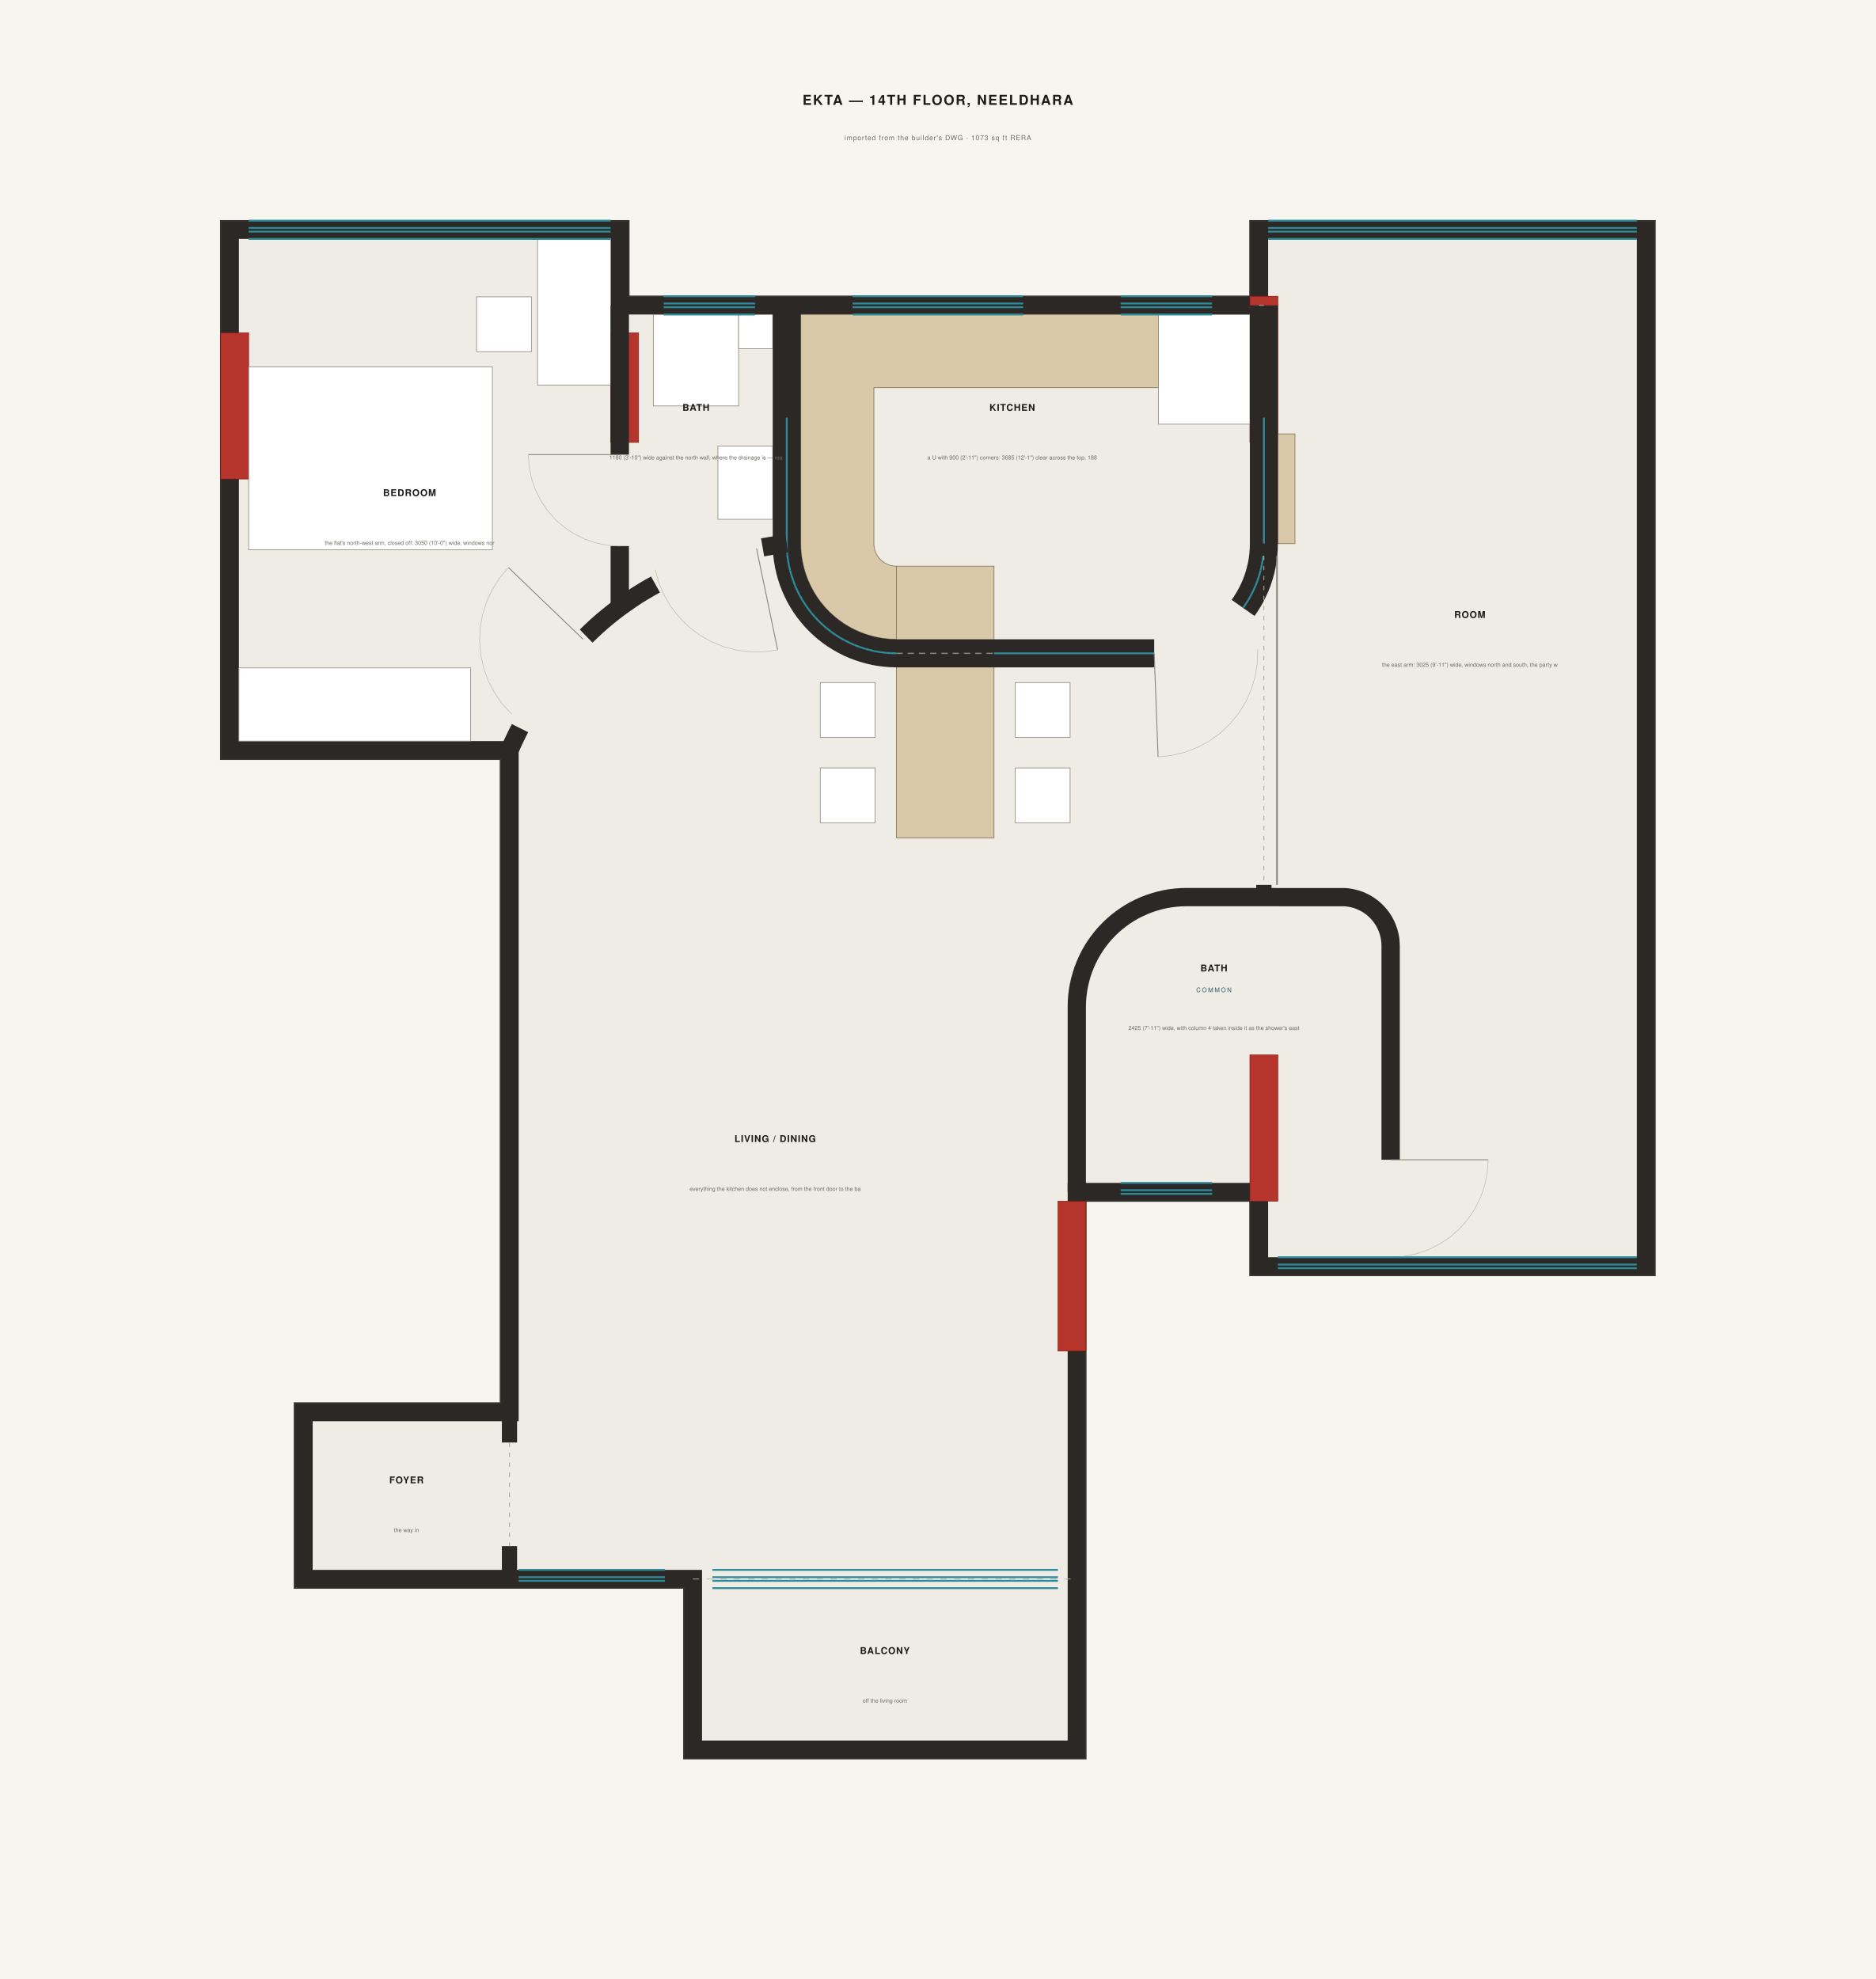
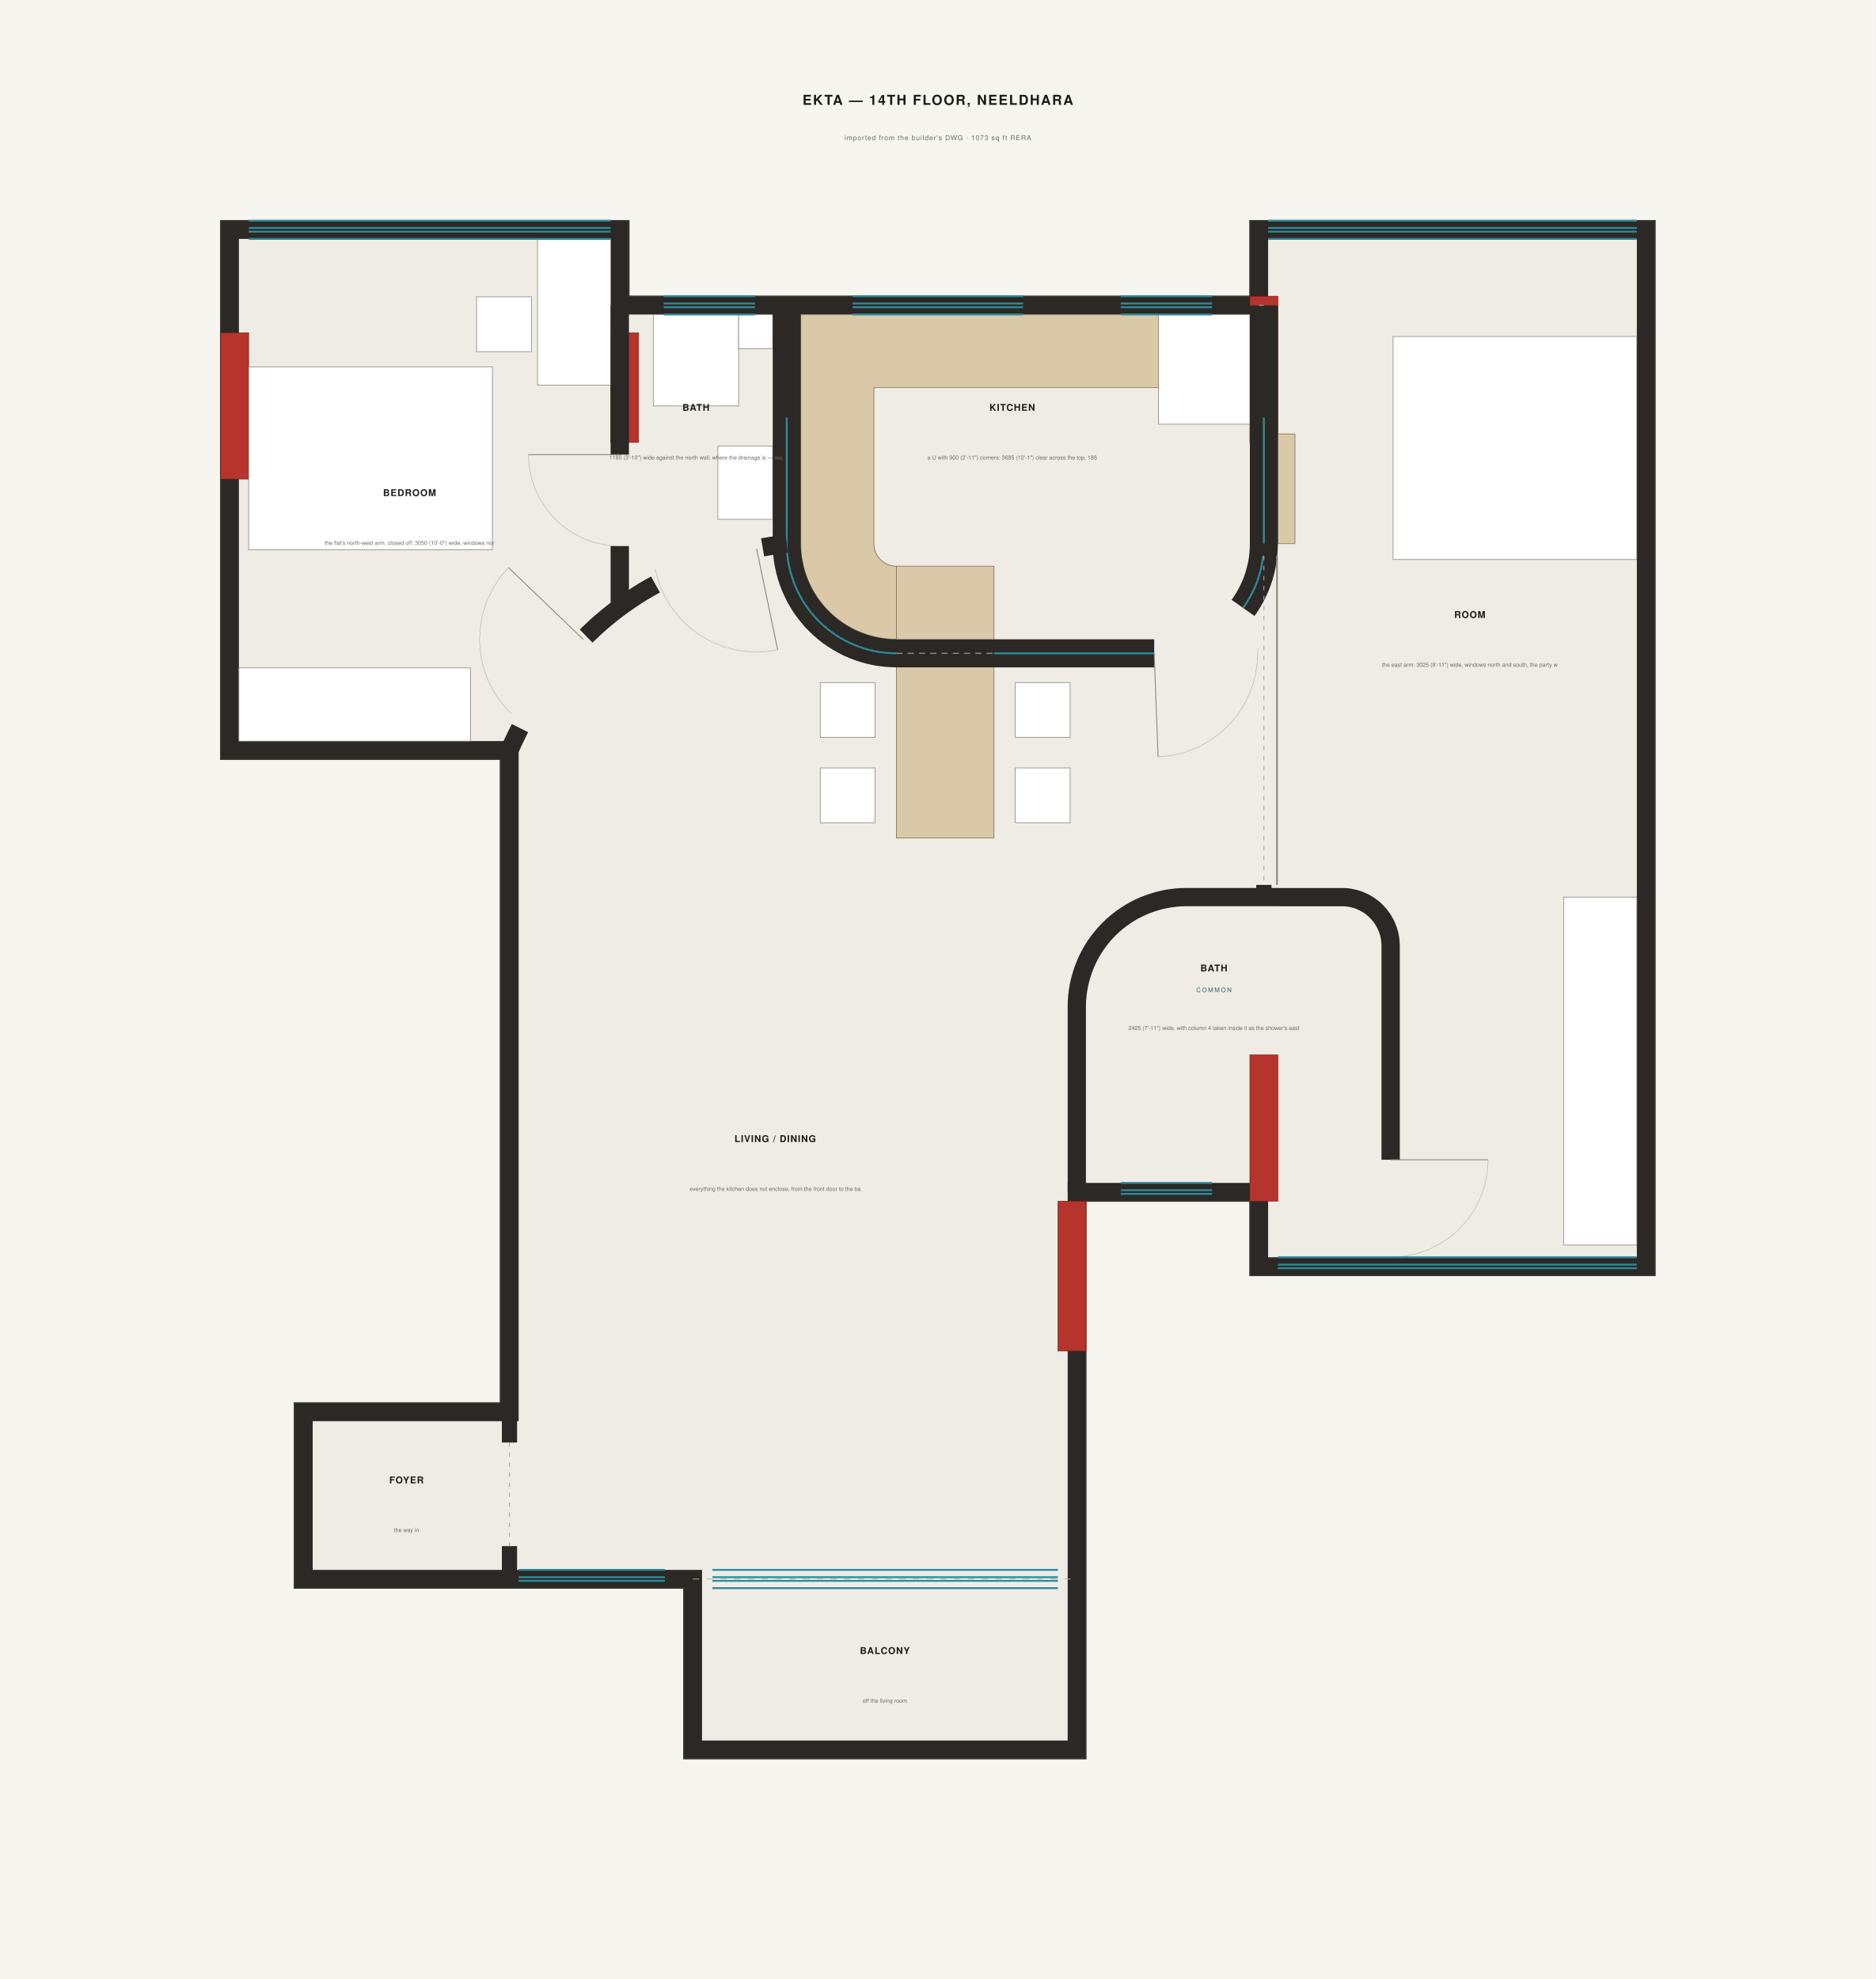
<svg xmlns="http://www.w3.org/2000/svg" width="3000" height="3165" viewBox="0 0 3000 3165">
  <rect x="0" y="0" width="3000" height="3165" fill="#f7f5f0" />
  <g id="L-floor">
    <polygon points="352.9,352.9 1005.9,352.9 1005.9,473.7 1999.0,473.7 1999.0,352.9 2647.1,352.9 2647.1,2039.9 1999.0,2039.9 1999.0,1921.0 1736.8,1921.0 1736.8,2812.8 1093.6,2812.8 1093.6,2539.9 470.8,2539.9 470.8,2243.6 800.2,2243.6 800.2,1214.4 352.9,1214.4" fill="#2b2825" stroke="#3b3833" stroke-width="2.0" />
    <polygon points="382.1,382.1 976.6,382.1 976.6,503.0 2028.2,503.0 2028.2,382.1 2617.9,382.1 2617.9,2010.7 2028.2,2010.7 2028.2,1891.8 1707.6,1891.8 1707.6,2539.9 1707.6,2783.6 1122.8,2783.6 1122.8,2539.9 1122.8,2510.7 500.1,2510.7 500.1,2272.9 829.5,2272.9 829.5,1185.2 382.1,1185.2" fill="#efece5" stroke="none" stroke-width="1.0" />
  </g>
  <g id="L-ref">
    <rect x="1999.0" y="473.7" width="44.8" height="233.9" fill="#b5342c" stroke="#7c1610" stroke-width="0.8" />
    <rect x="352.9" y="532.2" width="44.8" height="233.9" fill="#b5342c" stroke="#7c1610" stroke-width="0.8" />
    <rect x="976.6" y="532.2" width="44.8" height="175.4" fill="#b5342c" stroke="#7c1610" stroke-width="0.8" />
    <rect x="1999.0" y="1687.1" width="44.8" height="233.9" fill="#b5342c" stroke="#7c1610" stroke-width="0.8" />
    <rect x="1692.0" y="1921.0" width="44.8" height="239.8" fill="#b5342c" stroke="#7c1610" stroke-width="0.8" />
  </g>
  <g id="L-furniture">
    <polygon points="1433.7,905.5 1589.7,905.5 1589.7,1340.2 1433.7,1340.2" fill="#d9c9a8" stroke="#8a7d63" stroke-width="1.2" />
    <rect x="1311.9" y="1091.6" width="87.7" height="87.7" fill="#ffffff" stroke="#8a8378" stroke-width="1.0" />
    <rect x="1311.9" y="1228.1" width="87.7" height="87.7" fill="#ffffff" stroke="#8a8378" stroke-width="1.0" />
    <rect x="1623.8" y="1091.6" width="87.7" height="87.7" fill="#ffffff" stroke="#8a8378" stroke-width="1.0" />
    <rect x="1623.8" y="1228.1" width="87.7" height="87.7" fill="#ffffff" stroke="#8a8378" stroke-width="1.0" />
    <polygon points="2043.8,694.0 2071.1,694.0 2071.1,869.4 2043.8,869.4" fill="#d9c9a8" stroke="#8a7d63" stroke-width="1.2" />
    <rect x="382.1" y="1068.2" width="370.4" height="117.0" fill="#ffffff" stroke="#8a8378" stroke-width="1.0" />
    <rect x="397.7" y="586.8" width="389.8" height="292.4" fill="#ffffff" stroke="#8a8378" stroke-width="1.0" />
    <rect x="859.7" y="382.1" width="117.0" height="233.9" fill="#ffffff" stroke="#8a8378" stroke-width="1.0" />
    <rect x="762.2" y="474.7" width="87.7" height="87.7" fill="#ffffff" stroke="#8a8378" stroke-width="1.0" />
    <polygon points="1433.7,1022.4 1423.7,1022.1 1413.7,1021.1 1403.9,1019.5 1394.1,1017.2 1384.5,1014.3 1375.2,1010.8 1366.1,1006.7 1357.2,1001.9 1348.7,996.7 1340.6,990.8 1332.8,984.5 1325.5,977.6 1318.7,970.3 1312.3,962.6 1306.5,954.4 1301.2,945.9 1296.5,937.1 1292.4,928.0 1288.8,918.6 1285.9,909.0 1283.7,899.3 1282.0,889.4 1281.0,879.4 1280.7,869.4 1280.7,503.0 1852.8,503.0 1852.8,619.9 1397.7,619.9 1397.7,869.4 1397.7,871.8 1398.0,874.1 1398.4,876.5 1398.9,878.8 1399.6,881.0 1400.4,883.2 1401.4,885.4 1402.5,887.5 1403.7,889.5 1405.1,891.4 1406.6,893.2 1408.2,894.9 1409.9,896.5 1411.8,898.0 1413.7,899.4 1415.7,900.7 1417.8,901.8 1419.9,902.7 1422.1,903.6 1424.4,904.3 1426.7,904.8 1429.0,905.2 1431.4,905.4 1433.7,905.5" fill="#d9c9a8" stroke="#8a7d63" stroke-width="1.2" />
    <rect x="1852.8" y="503.0" width="146.2" height="175.4" fill="#ffffff" stroke="#8a8378" stroke-width="1.0" />
    <rect x="1044.9" y="503.0" width="136.4" height="146.2" fill="#ffffff" stroke="#8a8378" stroke-width="1.0" />
    <rect x="1181.3" y="503.0" width="54.6" height="54.6" fill="#ffffff" stroke="#8a8378" stroke-width="1.0" />
    <rect x="1148.2" y="713.5" width="87.7" height="117.0" fill="#ffffff" stroke="#8a8378" stroke-width="1.0" />
+     <rect x="2228.0" y="538.1" width="389.8" height="356.7" fill="#ffffff" stroke="#8a8378" stroke-width="1.0" />
+     <rect x="2500.9" y="1434.7" width="117.0" height="556.5" fill="#ffffff" stroke="#8a8378" stroke-width="1.0" />
  </g>
  <g id="L-floor-walls">
    <polygon points="1235.9,488.4 1235.9,869.4 1236.1,879.1 1236.8,888.8 1238.0,898.5 1239.7,908.0 1241.8,917.5 1244.4,926.9 1247.4,936.1 1250.9,945.1 1254.9,954.0 1259.2,962.7 1264.0,971.1 1269.2,979.4 1274.8,987.3 1280.8,994.9 1287.1,1002.3 1293.8,1009.3 1300.9,1016.0 1308.2,1022.4 1315.9,1028.4 1323.8,1033.9 1332.0,1039.1 1340.5,1043.9 1349.1,1048.3 1358.0,1052.2 1367.1,1055.7 1376.3,1058.7 1385.6,1061.3 1395.1,1063.5 1404.7,1065.1 1414.4,1066.3 1424.0,1067.0 1433.7,1067.3 1846.0,1067.3 1846.0,1022.4 1433.7,1022.4 1426.2,1022.3 1418.7,1021.7 1411.3,1020.8 1403.9,1019.5 1396.6,1017.9 1389.3,1015.8 1382.2,1013.5 1375.2,1010.8 1368.3,1007.8 1361.6,1004.4 1355.1,1000.7 1348.7,996.7 1342.6,992.3 1336.6,987.7 1331.0,982.8 1325.5,977.6 1320.3,972.2 1315.5,966.5 1310.8,960.6 1306.5,954.4 1302.5,948.1 1298.8,941.6 1295.4,934.8 1292.4,928.0 1289.7,921.0 1287.3,913.9 1285.3,906.6 1283.7,899.3 1282.4,891.9 1281.4,884.4 1280.9,877.0 1280.7,869.4 1280.7,488.4" fill="#2b2825" stroke="none" stroke-width="1.0" />
    <polygon points="2006.4,985.1 2010.5,979.3 2015.7,971.1 2020.5,962.7 2024.8,954.0 2028.8,945.1 2032.3,936.1 2035.3,926.9 2037.9,917.5 2040.0,908.0 2041.7,898.5 2042.9,888.8 2043.6,879.1 2043.8,869.4 2043.8,488.4 1999.0,488.4 1999.0,869.4 1998.8,877.0 1998.3,884.4 1997.4,891.9 1996.1,899.3 1994.4,906.6 1992.4,913.9 1990.1,921.0 1987.4,928.0 1984.3,934.8 1980.9,941.6 1977.2,948.1 1973.2,954.5 1969.8,959.3" fill="#2b2825" stroke="none" stroke-width="1.0" />
    <line x1="1258.3" y1="667.8" x2="1258.3" y2="869.4" stroke="#2e8b9a" stroke-width="3.0" />
    <line x1="1258.3" y1="869.4" x2="1258.5" y2="878.0" stroke="#2e8b9a" stroke-width="3.0" />
    <line x1="1258.5" y1="878.0" x2="1259.1" y2="886.6" stroke="#2e8b9a" stroke-width="3.0" />
    <line x1="1259.1" y1="886.6" x2="1260.2" y2="895.2" stroke="#2e8b9a" stroke-width="3.0" />
    <line x1="1260.2" y1="895.2" x2="1261.7" y2="903.7" stroke="#2e8b9a" stroke-width="3.0" />
    <line x1="1261.7" y1="903.7" x2="1263.6" y2="912.1" stroke="#2e8b9a" stroke-width="3.0" />
    <line x1="1263.6" y1="912.1" x2="1265.9" y2="920.4" stroke="#2e8b9a" stroke-width="3.0" />
    <line x1="1265.9" y1="920.4" x2="1268.6" y2="928.5" stroke="#2e8b9a" stroke-width="3.0" />
    <line x1="1268.6" y1="928.5" x2="1271.6" y2="936.6" stroke="#2e8b9a" stroke-width="3.0" />
    <line x1="1271.6" y1="936.6" x2="1275.1" y2="944.4" stroke="#2e8b9a" stroke-width="3.0" />
    <line x1="1275.1" y1="944.4" x2="1279.0" y2="952.1" stroke="#2e8b9a" stroke-width="3.0" />
    <line x1="1279.0" y1="952.1" x2="1283.2" y2="959.6" stroke="#2e8b9a" stroke-width="3.0" />
    <line x1="1283.2" y1="959.6" x2="1287.9" y2="966.9" stroke="#2e8b9a" stroke-width="3.0" />
    <line x1="1287.9" y1="966.9" x2="1292.8" y2="973.9" stroke="#2e8b9a" stroke-width="3.0" />
    <line x1="1292.8" y1="973.9" x2="1298.1" y2="980.7" stroke="#2e8b9a" stroke-width="3.0" />
    <line x1="1298.1" y1="980.7" x2="1303.7" y2="987.2" stroke="#2e8b9a" stroke-width="3.0" />
    <line x1="1303.7" y1="987.2" x2="1309.7" y2="993.5" stroke="#2e8b9a" stroke-width="3.0" />
    <line x1="1309.7" y1="993.5" x2="1315.9" y2="999.4" stroke="#2e8b9a" stroke-width="3.0" />
    <line x1="1315.9" y1="999.4" x2="1322.4" y2="1005.0" stroke="#2e8b9a" stroke-width="3.0" />
    <line x1="1322.4" y1="1005.0" x2="1329.2" y2="1010.3" stroke="#2e8b9a" stroke-width="3.0" />
    <line x1="1329.2" y1="1010.3" x2="1336.3" y2="1015.3" stroke="#2e8b9a" stroke-width="3.0" />
    <line x1="1336.3" y1="1015.3" x2="1343.5" y2="1019.9" stroke="#2e8b9a" stroke-width="3.0" />
    <line x1="1343.5" y1="1019.9" x2="1351.0" y2="1024.1" stroke="#2e8b9a" stroke-width="3.0" />
    <line x1="1351.0" y1="1024.1" x2="1358.7" y2="1028.0" stroke="#2e8b9a" stroke-width="3.0" />
    <line x1="1358.7" y1="1028.0" x2="1366.6" y2="1031.5" stroke="#2e8b9a" stroke-width="3.0" />
    <line x1="1366.6" y1="1031.5" x2="1374.6" y2="1034.6" stroke="#2e8b9a" stroke-width="3.0" />
    <line x1="1374.6" y1="1034.6" x2="1382.8" y2="1037.3" stroke="#2e8b9a" stroke-width="3.0" />
    <line x1="1382.8" y1="1037.3" x2="1391.1" y2="1039.6" stroke="#2e8b9a" stroke-width="3.0" />
    <line x1="1391.1" y1="1039.6" x2="1399.5" y2="1041.5" stroke="#2e8b9a" stroke-width="3.0" />
    <line x1="1399.5" y1="1041.5" x2="1408.0" y2="1043.0" stroke="#2e8b9a" stroke-width="3.0" />
    <line x1="1408.0" y1="1043.0" x2="1416.5" y2="1044.0" stroke="#2e8b9a" stroke-width="3.0" />
    <line x1="1416.5" y1="1044.0" x2="1425.1" y2="1044.6" stroke="#2e8b9a" stroke-width="3.0" />
    <line x1="1425.1" y1="1044.6" x2="1433.7" y2="1044.9" stroke="#2e8b9a" stroke-width="3.0" />
    <line x1="1433.7" y1="1044.9" x2="1589.7" y2="1044.9" stroke="#8a8378" stroke-width="2.0" stroke-dasharray="10 8" />
    <line x1="1589.7" y1="1044.9" x2="1846.0" y2="1044.9" stroke="#2e8b9a" stroke-width="3.0" />
    <line x1="1846.0" y1="1044.9" x2="1852.2" y2="1210.4" stroke="#8a8378" stroke-width="1.4" />
    <line x1="1852.2" y1="1210.4" x2="1873.7" y2="1208.2" stroke="#c3bcae" stroke-width="1.0" />
    <line x1="1873.7" y1="1208.2" x2="1894.8" y2="1203.2" stroke="#c3bcae" stroke-width="1.0" />
    <line x1="1894.8" y1="1203.2" x2="1915.1" y2="1195.4" stroke="#c3bcae" stroke-width="1.0" />
    <line x1="1915.1" y1="1195.4" x2="1934.1" y2="1185.1" stroke="#c3bcae" stroke-width="1.0" />
    <line x1="1934.1" y1="1185.1" x2="1951.7" y2="1172.4" stroke="#c3bcae" stroke-width="1.0" />
    <line x1="1951.7" y1="1172.4" x2="1967.4" y2="1157.5" stroke="#c3bcae" stroke-width="1.0" />
    <line x1="1967.4" y1="1157.5" x2="1981.1" y2="1140.7" stroke="#c3bcae" stroke-width="1.0" />
    <line x1="1981.1" y1="1140.7" x2="1992.5" y2="1122.3" stroke="#c3bcae" stroke-width="1.0" />
    <line x1="1992.5" y1="1122.3" x2="2001.3" y2="1102.5" stroke="#c3bcae" stroke-width="1.0" />
    <line x1="2001.3" y1="1102.5" x2="2007.5" y2="1081.7" stroke="#c3bcae" stroke-width="1.0" />
    <line x1="2007.5" y1="1081.7" x2="2010.9" y2="1060.3" stroke="#c3bcae" stroke-width="1.0" />
    <line x1="2010.9" y1="1060.3" x2="2011.6" y2="1038.7" stroke="#c3bcae" stroke-width="1.0" />
    <line x1="1988.1" y1="972.2" x2="1991.8" y2="966.9" stroke="#2e8b9a" stroke-width="3.0" />
    <line x1="1991.8" y1="966.9" x2="1996.5" y2="959.6" stroke="#2e8b9a" stroke-width="3.0" />
    <line x1="1996.5" y1="959.6" x2="2000.7" y2="952.1" stroke="#2e8b9a" stroke-width="3.0" />
    <line x1="2000.7" y1="952.1" x2="2004.6" y2="944.4" stroke="#2e8b9a" stroke-width="3.0" />
    <line x1="2004.6" y1="944.4" x2="2008.1" y2="936.6" stroke="#2e8b9a" stroke-width="3.0" />
    <line x1="2008.1" y1="936.6" x2="2011.2" y2="928.5" stroke="#2e8b9a" stroke-width="3.0" />
    <line x1="2011.2" y1="928.5" x2="2013.9" y2="920.4" stroke="#2e8b9a" stroke-width="3.0" />
    <line x1="2013.9" y1="920.4" x2="2016.2" y2="912.1" stroke="#2e8b9a" stroke-width="3.0" />
    <line x1="2016.2" y1="912.1" x2="2018.0" y2="903.7" stroke="#2e8b9a" stroke-width="3.0" />
    <line x1="2018.0" y1="903.7" x2="2019.5" y2="895.2" stroke="#2e8b9a" stroke-width="3.0" />
    <line x1="2019.5" y1="895.2" x2="2020.6" y2="886.6" stroke="#2e8b9a" stroke-width="3.0" />
    <line x1="2020.6" y1="886.6" x2="2021.2" y2="878.0" stroke="#2e8b9a" stroke-width="3.0" />
    <line x1="2021.2" y1="878.0" x2="2021.4" y2="869.4" stroke="#2e8b9a" stroke-width="3.0" />
    <line x1="2021.4" y1="869.4" x2="2021.4" y2="667.8" stroke="#2e8b9a" stroke-width="3.0" />
    <line x1="2021.4" y1="488.4" x2="2013.6" y2="488.4" stroke="#b9b2a4" stroke-width="1.2" stroke-dasharray="10 12" />
    <polygon points="976.6,488.4 976.6,727.1 1005.9,727.1 1005.9,488.4" fill="#2b2825" stroke="none" stroke-width="1.0" />
    <polygon points="976.6,873.3 976.6,971.3 1005.9,971.3 1005.9,873.3" fill="#2b2825" stroke="none" stroke-width="1.0" />
    <line x1="991.3" y1="727.1" x2="845.1" y2="727.1" stroke="#8a8378" stroke-width="1.4" />
    <line x1="845.1" y1="727.1" x2="846.3" y2="746.2" stroke="#c3bcae" stroke-width="1.0" />
    <line x1="846.3" y1="746.2" x2="850.0" y2="765.0" stroke="#c3bcae" stroke-width="1.0" />
    <line x1="850.0" y1="765.0" x2="856.2" y2="783.1" stroke="#c3bcae" stroke-width="1.0" />
    <line x1="856.2" y1="783.1" x2="864.7" y2="800.2" stroke="#c3bcae" stroke-width="1.0" />
    <line x1="864.7" y1="800.2" x2="875.3" y2="816.1" stroke="#c3bcae" stroke-width="1.0" />
    <line x1="875.3" y1="816.1" x2="887.9" y2="830.5" stroke="#c3bcae" stroke-width="1.0" />
    <line x1="887.9" y1="830.5" x2="902.3" y2="843.1" stroke="#c3bcae" stroke-width="1.0" />
    <line x1="902.3" y1="843.1" x2="918.2" y2="853.7" stroke="#c3bcae" stroke-width="1.0" />
    <line x1="918.2" y1="853.7" x2="935.3" y2="862.2" stroke="#c3bcae" stroke-width="1.0" />
    <line x1="935.3" y1="862.2" x2="953.4" y2="868.3" stroke="#c3bcae" stroke-width="1.0" />
    <line x1="953.4" y1="868.3" x2="972.2" y2="872.1" stroke="#c3bcae" stroke-width="1.0" />
    <line x1="972.2" y1="872.1" x2="991.3" y2="873.3" stroke="#c3bcae" stroke-width="1.0" />
    <polygon points="818.6,1158.0 812.7,1169.7 807.0,1181.7 801.5,1193.8 828.2,1205.9 833.5,1194.0 839.0,1182.5 844.7,1171.0" fill="#2b2825" stroke="none" stroke-width="1.0" />
    <polygon points="1041.2,922.0 1030.9,927.7 1020.6,933.8 1010.5,940.1 1000.6,946.7 990.9,953.4 981.3,960.4 971.8,967.6 962.6,975.0 953.5,982.6 944.5,990.5 935.8,998.6 927.3,1006.8 947.6,1027.8 955.9,1019.9 964.1,1012.2 972.5,1004.8 981.1,997.6 989.8,990.6 998.7,983.8 1007.8,977.3 1017.0,970.9 1026.3,964.7 1035.8,958.8 1045.5,953.1 1055.5,947.5" fill="#2b2825" stroke="none" stroke-width="1.0" />
    <polygon points="1256.3,854.9 1243.1,856.7 1230.0,858.8 1217.2,861.0 1222.2,889.8 1234.8,887.6 1247.4,885.7 1260.3,883.9" fill="#2b2825" stroke="none" stroke-width="1.0" />
    <line x1="1210.0" y1="877.3" x2="1243.8" y2="1039.4" stroke="#8a8378" stroke-width="1.4" />
    <line x1="1243.8" y1="1039.4" x2="1222.4" y2="1042.4" stroke="#c3bcae" stroke-width="1.0" />
    <line x1="1222.4" y1="1042.4" x2="1200.7" y2="1042.6" stroke="#c3bcae" stroke-width="1.0" />
    <line x1="1200.7" y1="1042.6" x2="1179.3" y2="1040.0" stroke="#c3bcae" stroke-width="1.0" />
    <line x1="1179.3" y1="1040.0" x2="1158.3" y2="1034.6" stroke="#c3bcae" stroke-width="1.0" />
    <line x1="1158.3" y1="1034.6" x2="1138.2" y2="1026.5" stroke="#c3bcae" stroke-width="1.0" />
    <line x1="1138.2" y1="1026.5" x2="1119.3" y2="1015.8" stroke="#c3bcae" stroke-width="1.0" />
    <line x1="1119.3" y1="1015.8" x2="1102.0" y2="1002.8" stroke="#c3bcae" stroke-width="1.0" />
    <line x1="1102.0" y1="1002.8" x2="1086.6" y2="987.6" stroke="#c3bcae" stroke-width="1.0" />
    <line x1="1086.6" y1="987.6" x2="1073.2" y2="970.6" stroke="#c3bcae" stroke-width="1.0" />
    <line x1="1073.2" y1="970.6" x2="1062.2" y2="951.9" stroke="#c3bcae" stroke-width="1.0" />
    <line x1="1062.2" y1="951.9" x2="1053.8" y2="932.0" stroke="#c3bcae" stroke-width="1.0" />
    <line x1="1053.8" y1="932.0" x2="1048.0" y2="911.1" stroke="#c3bcae" stroke-width="1.0" />
    <line x1="932.5" y1="1022.3" x2="813.1" y2="907.6" stroke="#8a8378" stroke-width="1.4" />
    <line x1="813.1" y1="907.6" x2="799.2" y2="924.2" stroke="#c3bcae" stroke-width="1.0" />
    <line x1="799.2" y1="924.2" x2="787.5" y2="942.4" stroke="#c3bcae" stroke-width="1.0" />
    <line x1="787.5" y1="942.4" x2="778.3" y2="962.1" stroke="#c3bcae" stroke-width="1.0" />
    <line x1="778.3" y1="962.1" x2="771.8" y2="982.7" stroke="#c3bcae" stroke-width="1.0" />
    <line x1="771.8" y1="982.7" x2="768.0" y2="1004.0" stroke="#c3bcae" stroke-width="1.0" />
    <line x1="768.0" y1="1004.0" x2="767.0" y2="1025.7" stroke="#c3bcae" stroke-width="1.0" />
    <line x1="767.0" y1="1025.7" x2="768.9" y2="1047.2" stroke="#c3bcae" stroke-width="1.0" />
    <line x1="768.9" y1="1047.2" x2="773.5" y2="1068.4" stroke="#c3bcae" stroke-width="1.0" />
    <line x1="773.5" y1="1068.4" x2="780.9" y2="1088.8" stroke="#c3bcae" stroke-width="1.0" />
    <line x1="780.9" y1="1088.8" x2="790.9" y2="1108.0" stroke="#c3bcae" stroke-width="1.0" />
    <line x1="790.9" y1="1108.0" x2="803.3" y2="1125.7" stroke="#c3bcae" stroke-width="1.0" />
    <line x1="803.3" y1="1125.7" x2="817.9" y2="1141.7" stroke="#c3bcae" stroke-width="1.0" />
    <polygon points="2009.2,869.4 2009.2,888.9 2033.6,888.9 2033.6,869.4" fill="#2b2825" stroke="none" stroke-width="1.0" />
    <polygon points="2009.2,1415.2 2009.2,1434.7 2033.6,1434.7 2033.6,1415.2" fill="#2b2825" stroke="none" stroke-width="1.0" />
    <line x1="2021.4" y1="888.9" x2="2021.4" y2="1415.2" stroke="#b0a897" stroke-width="1.4" stroke-dasharray="7 9" />
    <line x1="2042.4" y1="888.9" x2="2042.4" y2="1415.2" stroke="#8a8378" stroke-width="2.6" />
    <polygon points="1736.8,1906.4 1736.8,1610.1 1737.0,1602.2 1737.6,1594.4 1738.6,1586.5 1739.9,1578.8 1741.7,1571.1 1743.8,1563.4 1746.2,1556.0 1749.1,1548.6 1752.3,1541.4 1755.8,1534.3 1759.7,1527.5 1763.9,1520.8 1768.5,1514.3 1773.3,1508.1 1778.5,1502.1 1783.9,1496.4 1789.6,1491.0 1795.6,1485.8 1801.8,1481.0 1808.3,1476.4 1815.0,1472.2 1821.8,1468.3 1828.9,1464.8 1836.1,1461.6 1843.5,1458.7 1850.9,1456.3 1858.6,1454.1 1866.3,1452.4 1874.0,1451.1 1881.9,1450.1 1889.7,1449.5 1897.6,1449.3 2150.0,1449.4 2152.4,1449.6 2155.4,1450.0 2158.5,1450.5 2161.6,1451.2 2164.6,1452.0 2167.5,1453.0 2170.4,1454.1 2173.2,1455.4 2176.0,1456.8 2178.7,1458.3 2181.4,1460.0 2183.9,1461.8 2186.4,1463.7 2188.7,1465.7 2190.9,1467.9 2193.1,1470.2 2195.1,1472.5 2197.0,1474.9 2198.8,1477.5 2200.5,1480.1 2202.0,1482.8 2203.4,1485.6 2204.7,1488.4 2205.8,1491.3 2206.8,1494.3 2207.6,1497.3 2208.3,1500.3 2208.8,1503.4 2209.2,1506.4 2209.4,1509.6 2209.5,1512.7 2209.5,1854.8 2238.8,1854.8 2238.8,1512.7 2238.6,1508.1 2238.3,1503.6 2237.8,1499.1 2237.0,1494.6 2236.0,1490.2 2234.8,1485.8 2233.3,1481.5 2231.7,1477.2 2229.9,1473.1 2227.8,1469.0 2225.6,1465.1 2223.2,1461.2 2220.5,1457.5 2217.7,1453.9 2214.7,1450.5 2211.6,1447.2 2208.4,1444.1 2204.9,1441.1 2201.3,1438.3 2197.6,1435.7 2193.8,1433.3 2189.8,1431.0 2185.7,1429.0 2181.6,1427.1 2177.4,1425.5 2173.0,1424.1 2168.6,1422.9 2164.2,1421.9 2159.8,1421.1 2155.2,1420.5 2150.0,1420.2 1897.6,1420.1 1888.3,1420.3 1879.0,1421.0 1869.7,1422.1 1860.5,1423.7 1851.5,1425.8 1842.5,1428.3 1833.6,1431.2 1824.9,1434.5 1816.4,1438.3 1808.0,1442.5 1799.9,1447.1 1792.1,1452.1 1784.4,1457.5 1777.1,1463.2 1770.0,1469.3 1763.3,1475.7 1756.8,1482.5 1750.7,1489.6 1745.0,1496.9 1739.6,1504.5 1734.6,1512.4 1730.0,1520.5 1725.8,1528.9 1722.1,1537.4 1718.7,1546.1 1715.8,1555.0 1713.3,1563.9 1711.2,1573.0 1709.6,1582.2 1708.5,1591.5 1707.8,1600.8 1707.6,1610.1 1707.6,1906.4" fill="#2b2825" stroke="none" stroke-width="1.0" />
    <polygon points="2209.5,2010.7 2209.5,2025.3 2238.8,2025.3 2238.8,2010.7" fill="#2b2825" stroke="none" stroke-width="1.0" />
    <line x1="2224.1" y1="1854.8" x2="2380.1" y2="1854.8" stroke="#8a8378" stroke-width="1.4" />
    <line x1="2380.1" y1="1854.8" x2="2378.7" y2="1875.1" stroke="#c3bcae" stroke-width="1.0" />
    <line x1="2378.7" y1="1875.1" x2="2374.8" y2="1895.2" stroke="#c3bcae" stroke-width="1.0" />
    <line x1="2374.8" y1="1895.2" x2="2368.2" y2="1914.5" stroke="#c3bcae" stroke-width="1.0" />
    <line x1="2368.2" y1="1914.5" x2="2359.2" y2="1932.8" stroke="#c3bcae" stroke-width="1.0" />
    <line x1="2359.2" y1="1932.8" x2="2347.8" y2="1949.7" stroke="#c3bcae" stroke-width="1.0" />
    <line x1="2347.8" y1="1949.7" x2="2334.4" y2="1965.1" stroke="#c3bcae" stroke-width="1.0" />
    <line x1="2334.4" y1="1965.1" x2="2319.1" y2="1978.5" stroke="#c3bcae" stroke-width="1.0" />
    <line x1="2319.1" y1="1978.5" x2="2302.1" y2="1989.8" stroke="#c3bcae" stroke-width="1.0" />
    <line x1="2302.1" y1="1989.8" x2="2283.8" y2="1998.9" stroke="#c3bcae" stroke-width="1.0" />
    <line x1="2283.8" y1="1998.9" x2="2264.5" y2="2005.4" stroke="#c3bcae" stroke-width="1.0" />
    <line x1="2264.5" y1="2005.4" x2="2244.5" y2="2009.4" stroke="#c3bcae" stroke-width="1.0" />
    <line x1="2244.5" y1="2009.4" x2="2224.1" y2="2010.7" stroke="#c3bcae" stroke-width="1.0" />
    <polygon points="802.7,2258.2 802.7,2307.0 827.0,2307.0 827.0,2258.2" fill="#2b2825" stroke="none" stroke-width="1.0" />
    <polygon points="802.7,2472.7 802.7,2525.3 827.0,2525.3 827.0,2472.7" fill="#2b2825" stroke="none" stroke-width="1.0" />
    <line x1="814.9" y1="2307.0" x2="814.9" y2="2472.7" stroke="#b0a897" stroke-width="1.4" stroke-dasharray="7 9" />
    <line x1="1108.2" y1="2525.3" x2="1722.2" y2="2525.3" stroke="#b9b2a4" stroke-width="1.2" stroke-dasharray="10 12" />
    <line x1="397.7" y1="352.9" x2="976.6" y2="352.9" stroke="#2e8b9a" stroke-width="3.0" />
    <line x1="2028.2" y1="352.9" x2="2617.9" y2="352.9" stroke="#2e8b9a" stroke-width="3.0" />
    <line x1="397.7" y1="364.6" x2="976.6" y2="364.6" stroke="#2e8b9a" stroke-width="3.0" />
    <line x1="2028.2" y1="364.6" x2="2617.9" y2="364.6" stroke="#2e8b9a" stroke-width="3.0" />
    <line x1="397.7" y1="370.4" x2="976.6" y2="370.4" stroke="#2e8b9a" stroke-width="3.0" />
    <line x1="2028.2" y1="370.4" x2="2617.9" y2="370.4" stroke="#2e8b9a" stroke-width="3.0" />
    <line x1="397.7" y1="382.1" x2="976.6" y2="382.1" stroke="#2e8b9a" stroke-width="3.0" />
    <line x1="2028.2" y1="382.1" x2="2617.9" y2="382.1" stroke="#2e8b9a" stroke-width="3.0" />
    <line x1="1061.4" y1="473.7" x2="1207.6" y2="473.7" stroke="#2e8b9a" stroke-width="3.0" />
    <line x1="1363.6" y1="473.7" x2="1636.4" y2="473.7" stroke="#2e8b9a" stroke-width="3.0" />
    <line x1="1792.4" y1="473.7" x2="1938.6" y2="473.7" stroke="#2e8b9a" stroke-width="3.0" />
    <line x1="1061.4" y1="485.4" x2="1207.6" y2="485.4" stroke="#2e8b9a" stroke-width="3.0" />
    <line x1="1363.6" y1="485.4" x2="1636.4" y2="485.4" stroke="#2e8b9a" stroke-width="3.0" />
    <line x1="1792.4" y1="485.4" x2="1938.6" y2="485.4" stroke="#2e8b9a" stroke-width="3.0" />
    <line x1="1061.4" y1="491.3" x2="1207.6" y2="491.3" stroke="#2e8b9a" stroke-width="3.0" />
    <line x1="1363.6" y1="491.3" x2="1636.4" y2="491.3" stroke="#2e8b9a" stroke-width="3.0" />
    <line x1="1792.4" y1="491.3" x2="1938.6" y2="491.3" stroke="#2e8b9a" stroke-width="3.0" />
    <line x1="1061.4" y1="503.0" x2="1207.6" y2="503.0" stroke="#2e8b9a" stroke-width="3.0" />
    <line x1="1363.6" y1="503.0" x2="1636.4" y2="503.0" stroke="#2e8b9a" stroke-width="3.0" />
    <line x1="1792.4" y1="503.0" x2="1938.6" y2="503.0" stroke="#2e8b9a" stroke-width="3.0" />
    <line x1="1792.4" y1="1891.8" x2="1938.6" y2="1891.8" stroke="#2e8b9a" stroke-width="3.0" />
    <line x1="1792.4" y1="1903.5" x2="1938.6" y2="1903.5" stroke="#2e8b9a" stroke-width="3.0" />
    <line x1="1792.4" y1="1909.3" x2="1938.6" y2="1909.3" stroke="#2e8b9a" stroke-width="3.0" />
    <line x1="2043.8" y1="2010.7" x2="2617.9" y2="2010.7" stroke="#2e8b9a" stroke-width="3.0" />
    <line x1="2043.8" y1="2022.4" x2="2617.9" y2="2022.4" stroke="#2e8b9a" stroke-width="3.0" />
    <line x1="2043.8" y1="2028.2" x2="2617.9" y2="2028.2" stroke="#2e8b9a" stroke-width="3.0" />
    <line x1="829.5" y1="2510.7" x2="1063.4" y2="2510.7" stroke="#2e8b9a" stroke-width="3.0" />
    <line x1="1139.4" y1="2510.7" x2="1692.0" y2="2510.7" stroke="#2e8b9a" stroke-width="3.0" />
    <line x1="829.5" y1="2522.4" x2="1063.4" y2="2522.4" stroke="#2e8b9a" stroke-width="3.0" />
    <line x1="1139.4" y1="2522.4" x2="1692.0" y2="2522.4" stroke="#2e8b9a" stroke-width="3.0" />
    <line x1="829.5" y1="2528.2" x2="1063.4" y2="2528.2" stroke="#2e8b9a" stroke-width="3.0" />
    <line x1="1139.4" y1="2528.2" x2="1692.0" y2="2528.2" stroke="#2e8b9a" stroke-width="3.0" />
    <line x1="1139.4" y1="2539.9" x2="1692.0" y2="2539.9" stroke="#2e8b9a" stroke-width="3.0" />
  </g>
  <g id="L-labels">
    <text x="1618.9" y="657.0" font-family="Helvetica,Arial" font-size="15" fill="#1d1b18" font-weight="bold" letter-spacing="1.1" text-anchor="middle">KITCHEN</text>
    <text x="1618.9" y="734.9" font-family="Helvetica,Arial" font-size="9" fill="#6f6a61" font-weight="normal" letter-spacing="0" text-anchor="middle">a U with 900 (2'-11") corners: 3685 (12'-1") clear across the top, 188</text>
    <text x="1239.8" y="1826.5" font-family="Helvetica,Arial" font-size="15" fill="#1d1b18" font-weight="bold" letter-spacing="1.1" text-anchor="middle">LIVING / DINING</text>
    <text x="1239.8" y="1904.5" font-family="Helvetica,Arial" font-size="9" fill="#6f6a61" font-weight="normal" letter-spacing="0" text-anchor="middle">everything the kitchen does not enclose, from the front door to the ba</text>
    <text x="655.0" y="793.4" font-family="Helvetica,Arial" font-size="15" fill="#1d1b18" font-weight="bold" letter-spacing="1.1" text-anchor="middle">BEDROOM</text>
    <text x="655.0" y="871.4" font-family="Helvetica,Arial" font-size="9" fill="#6f6a61" font-weight="normal" letter-spacing="0" text-anchor="middle">the flat's north-west arm, closed off: 3050 (10'-0") wide, windows nor</text>
    <text x="1113.1" y="657.0" font-family="Helvetica,Arial" font-size="15" fill="#1d1b18" font-weight="bold" letter-spacing="1.1" text-anchor="middle">BATH</text>
    <text x="1113.1" y="734.9" font-family="Helvetica,Arial" font-size="9" fill="#6f6a61" font-weight="normal" letter-spacing="0" text-anchor="middle">1180 (3'-10") wide against the north wall, where the drainage is — rea</text>
    <text x="1941.5" y="1553.6" font-family="Helvetica,Arial" font-size="15" fill="#1d1b18" font-weight="bold" letter-spacing="1.1" text-anchor="middle">BATH</text>
    <text x="1941.5" y="1586.7" font-family="Helvetica,Arial" font-size="10" fill="#2c5c61" font-weight="normal" letter-spacing="2" text-anchor="middle">COMMON</text>
    <text x="1941.5" y="1647.2" font-family="Helvetica,Arial" font-size="9" fill="#6f6a61" font-weight="normal" letter-spacing="0" text-anchor="middle">2425 (7'-11") wide, with column 4 taken inside it as the shower's east</text>
    <text x="2350.8" y="988.3" font-family="Helvetica,Arial" font-size="15" fill="#1d1b18" font-weight="bold" letter-spacing="1.1" text-anchor="middle">ROOM</text>
    <text x="2350.8" y="1066.3" font-family="Helvetica,Arial" font-size="9" fill="#6f6a61" font-weight="normal" letter-spacing="0" text-anchor="middle">the east arm: 3025 (9'-11") wide, windows north and south, the party w</text>
    <text x="650.1" y="2372.3" font-family="Helvetica,Arial" font-size="15" fill="#1d1b18" font-weight="bold" letter-spacing="1.1" text-anchor="middle">FOYER</text>
    <text x="650.1" y="2450.2" font-family="Helvetica,Arial" font-size="9" fill="#6f6a61" font-weight="normal" letter-spacing="0" text-anchor="middle">the way in</text>
    <text x="1415.2" y="2645.2" font-family="Helvetica,Arial" font-size="15" fill="#1d1b18" font-weight="bold" letter-spacing="1.1" text-anchor="middle">BALCONY</text>
    <text x="1415.2" y="2723.1" font-family="Helvetica,Arial" font-size="9" fill="#6f6a61" font-weight="normal" letter-spacing="0" text-anchor="middle">off the living room</text>
  </g>
  <g id="L-title">
    <text x="1500.0" y="167.7" font-family="Helvetica,Arial" font-size="22" fill="#1d1b18" font-weight="bold" letter-spacing="2" text-anchor="middle">EKTA — 14TH FLOOR, NEELDHARA</text>
    <text x="1500.0" y="224.2" font-family="Helvetica,Arial" font-size="11" fill="#6f6a61" font-weight="normal" letter-spacing="1" text-anchor="middle">imported from the builder's DWG · 1073 sq ft RERA</text>
  </g>
</svg>
